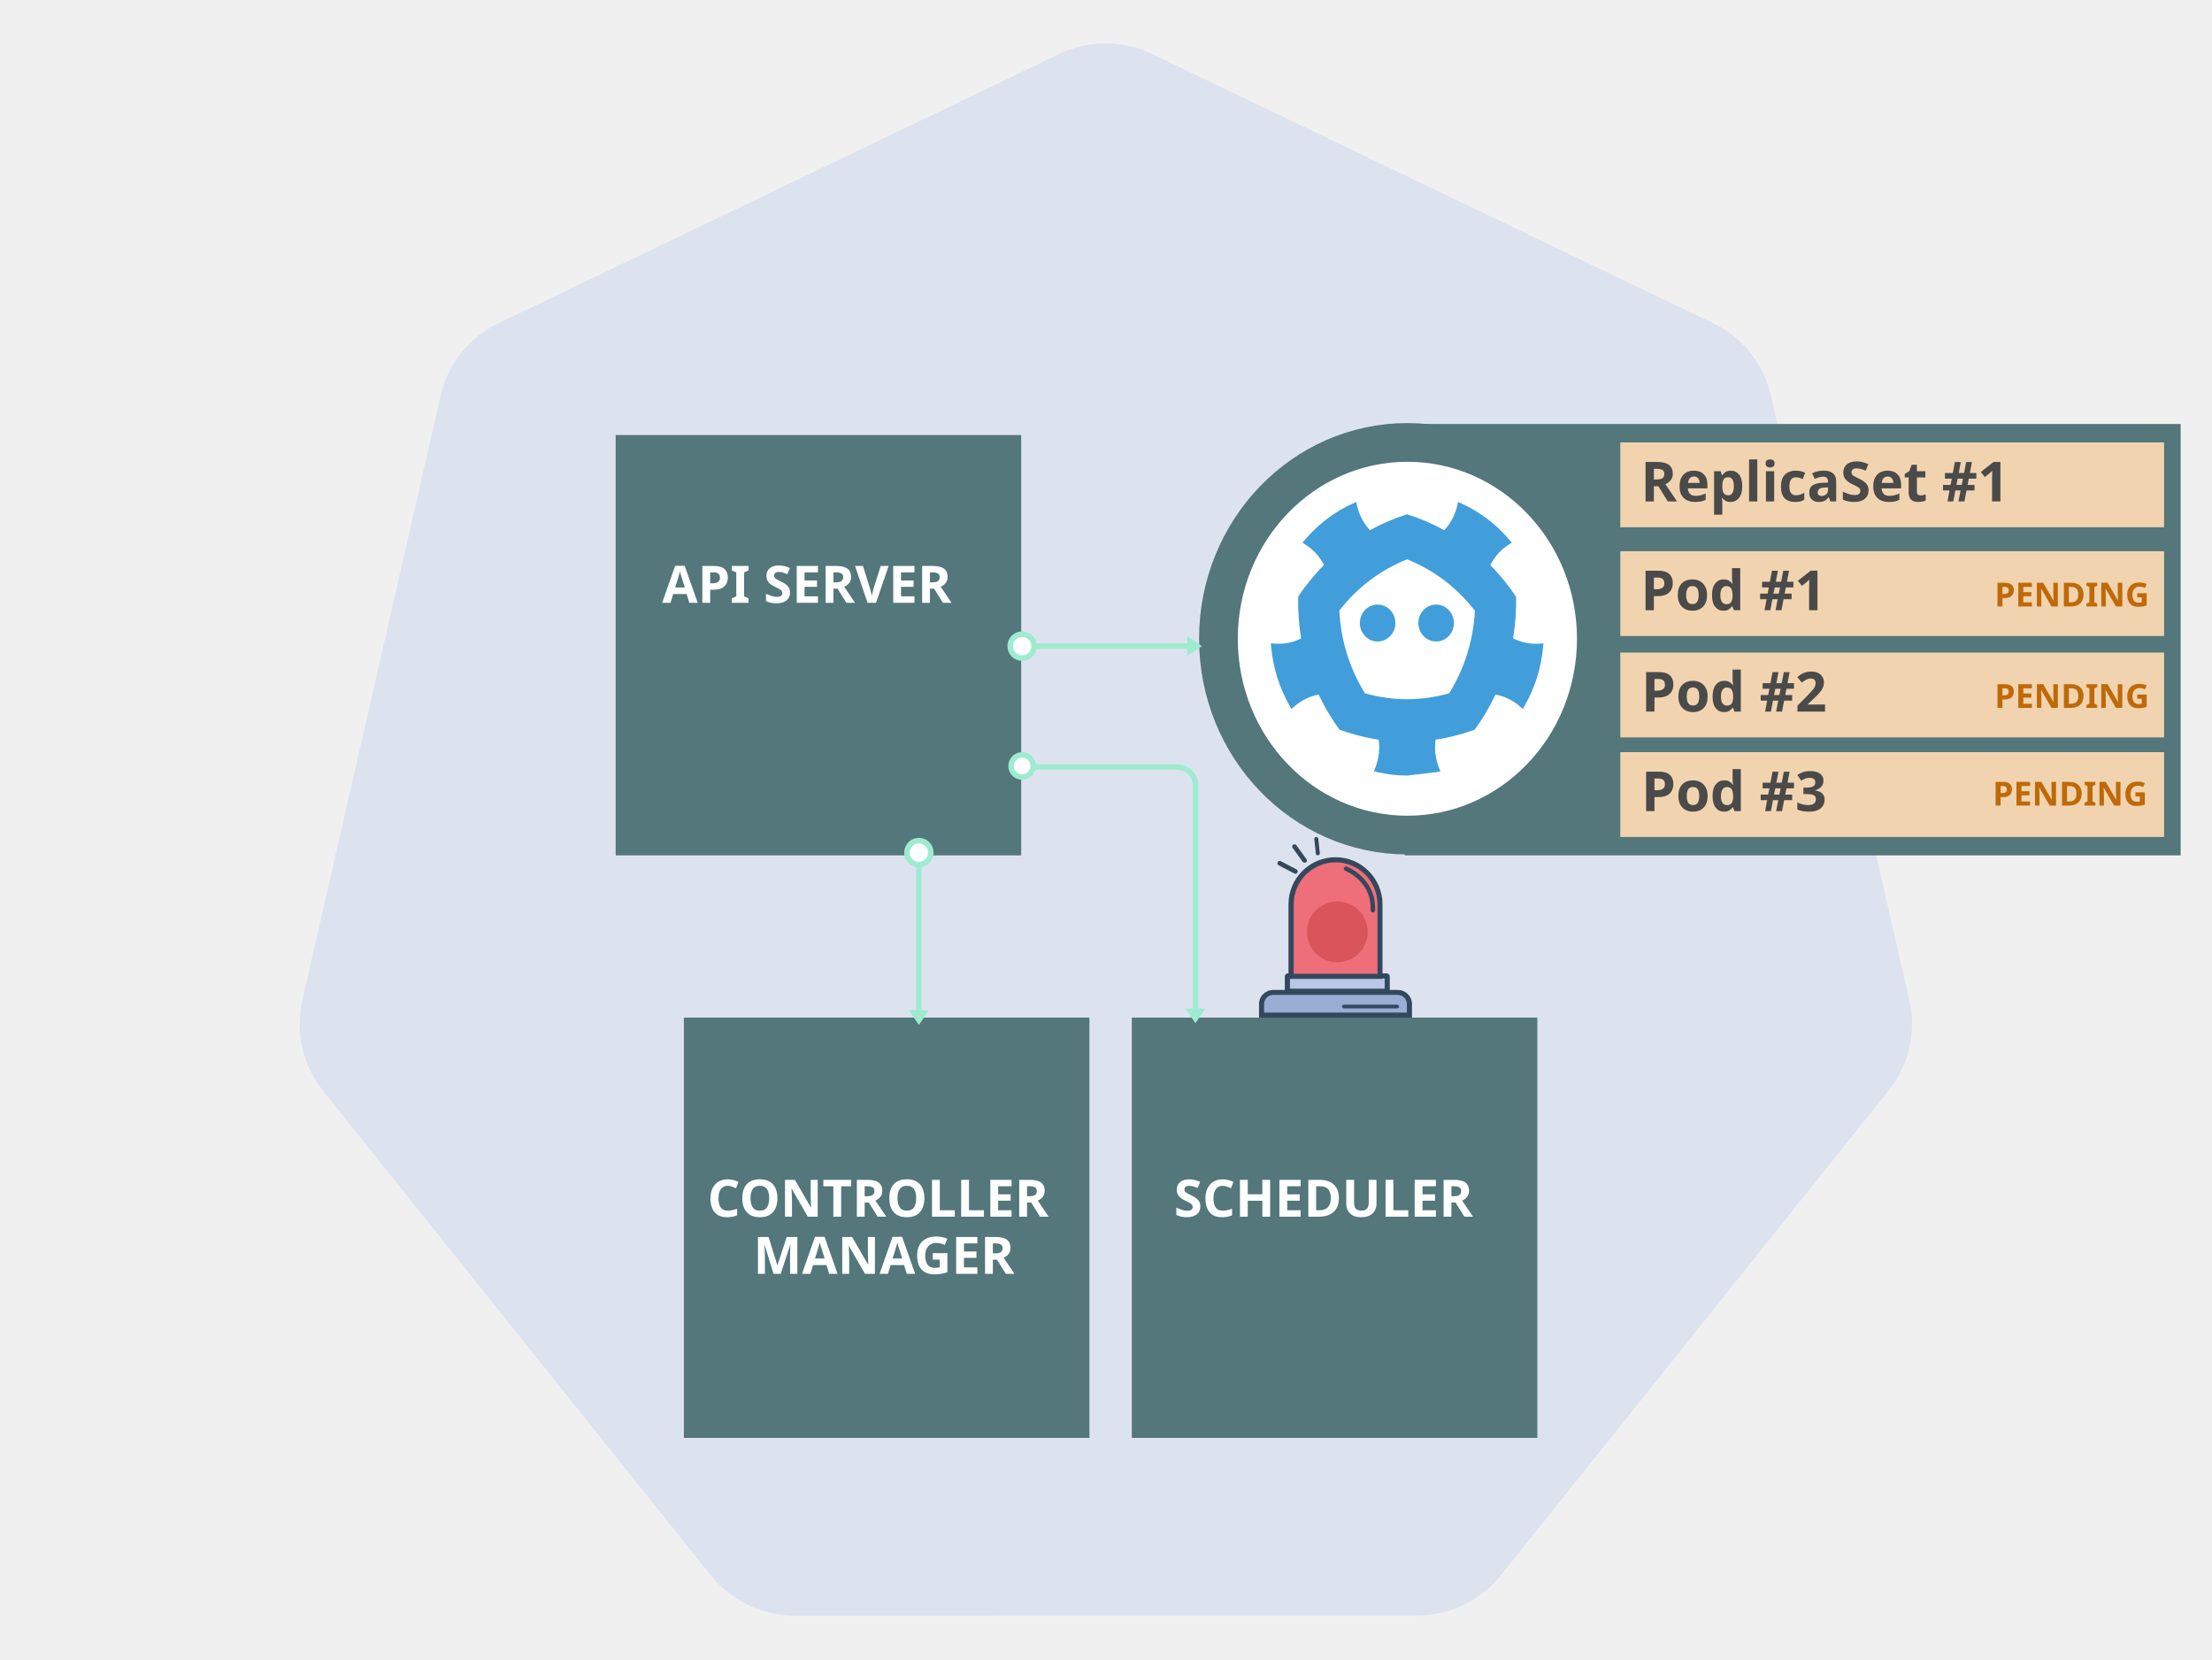
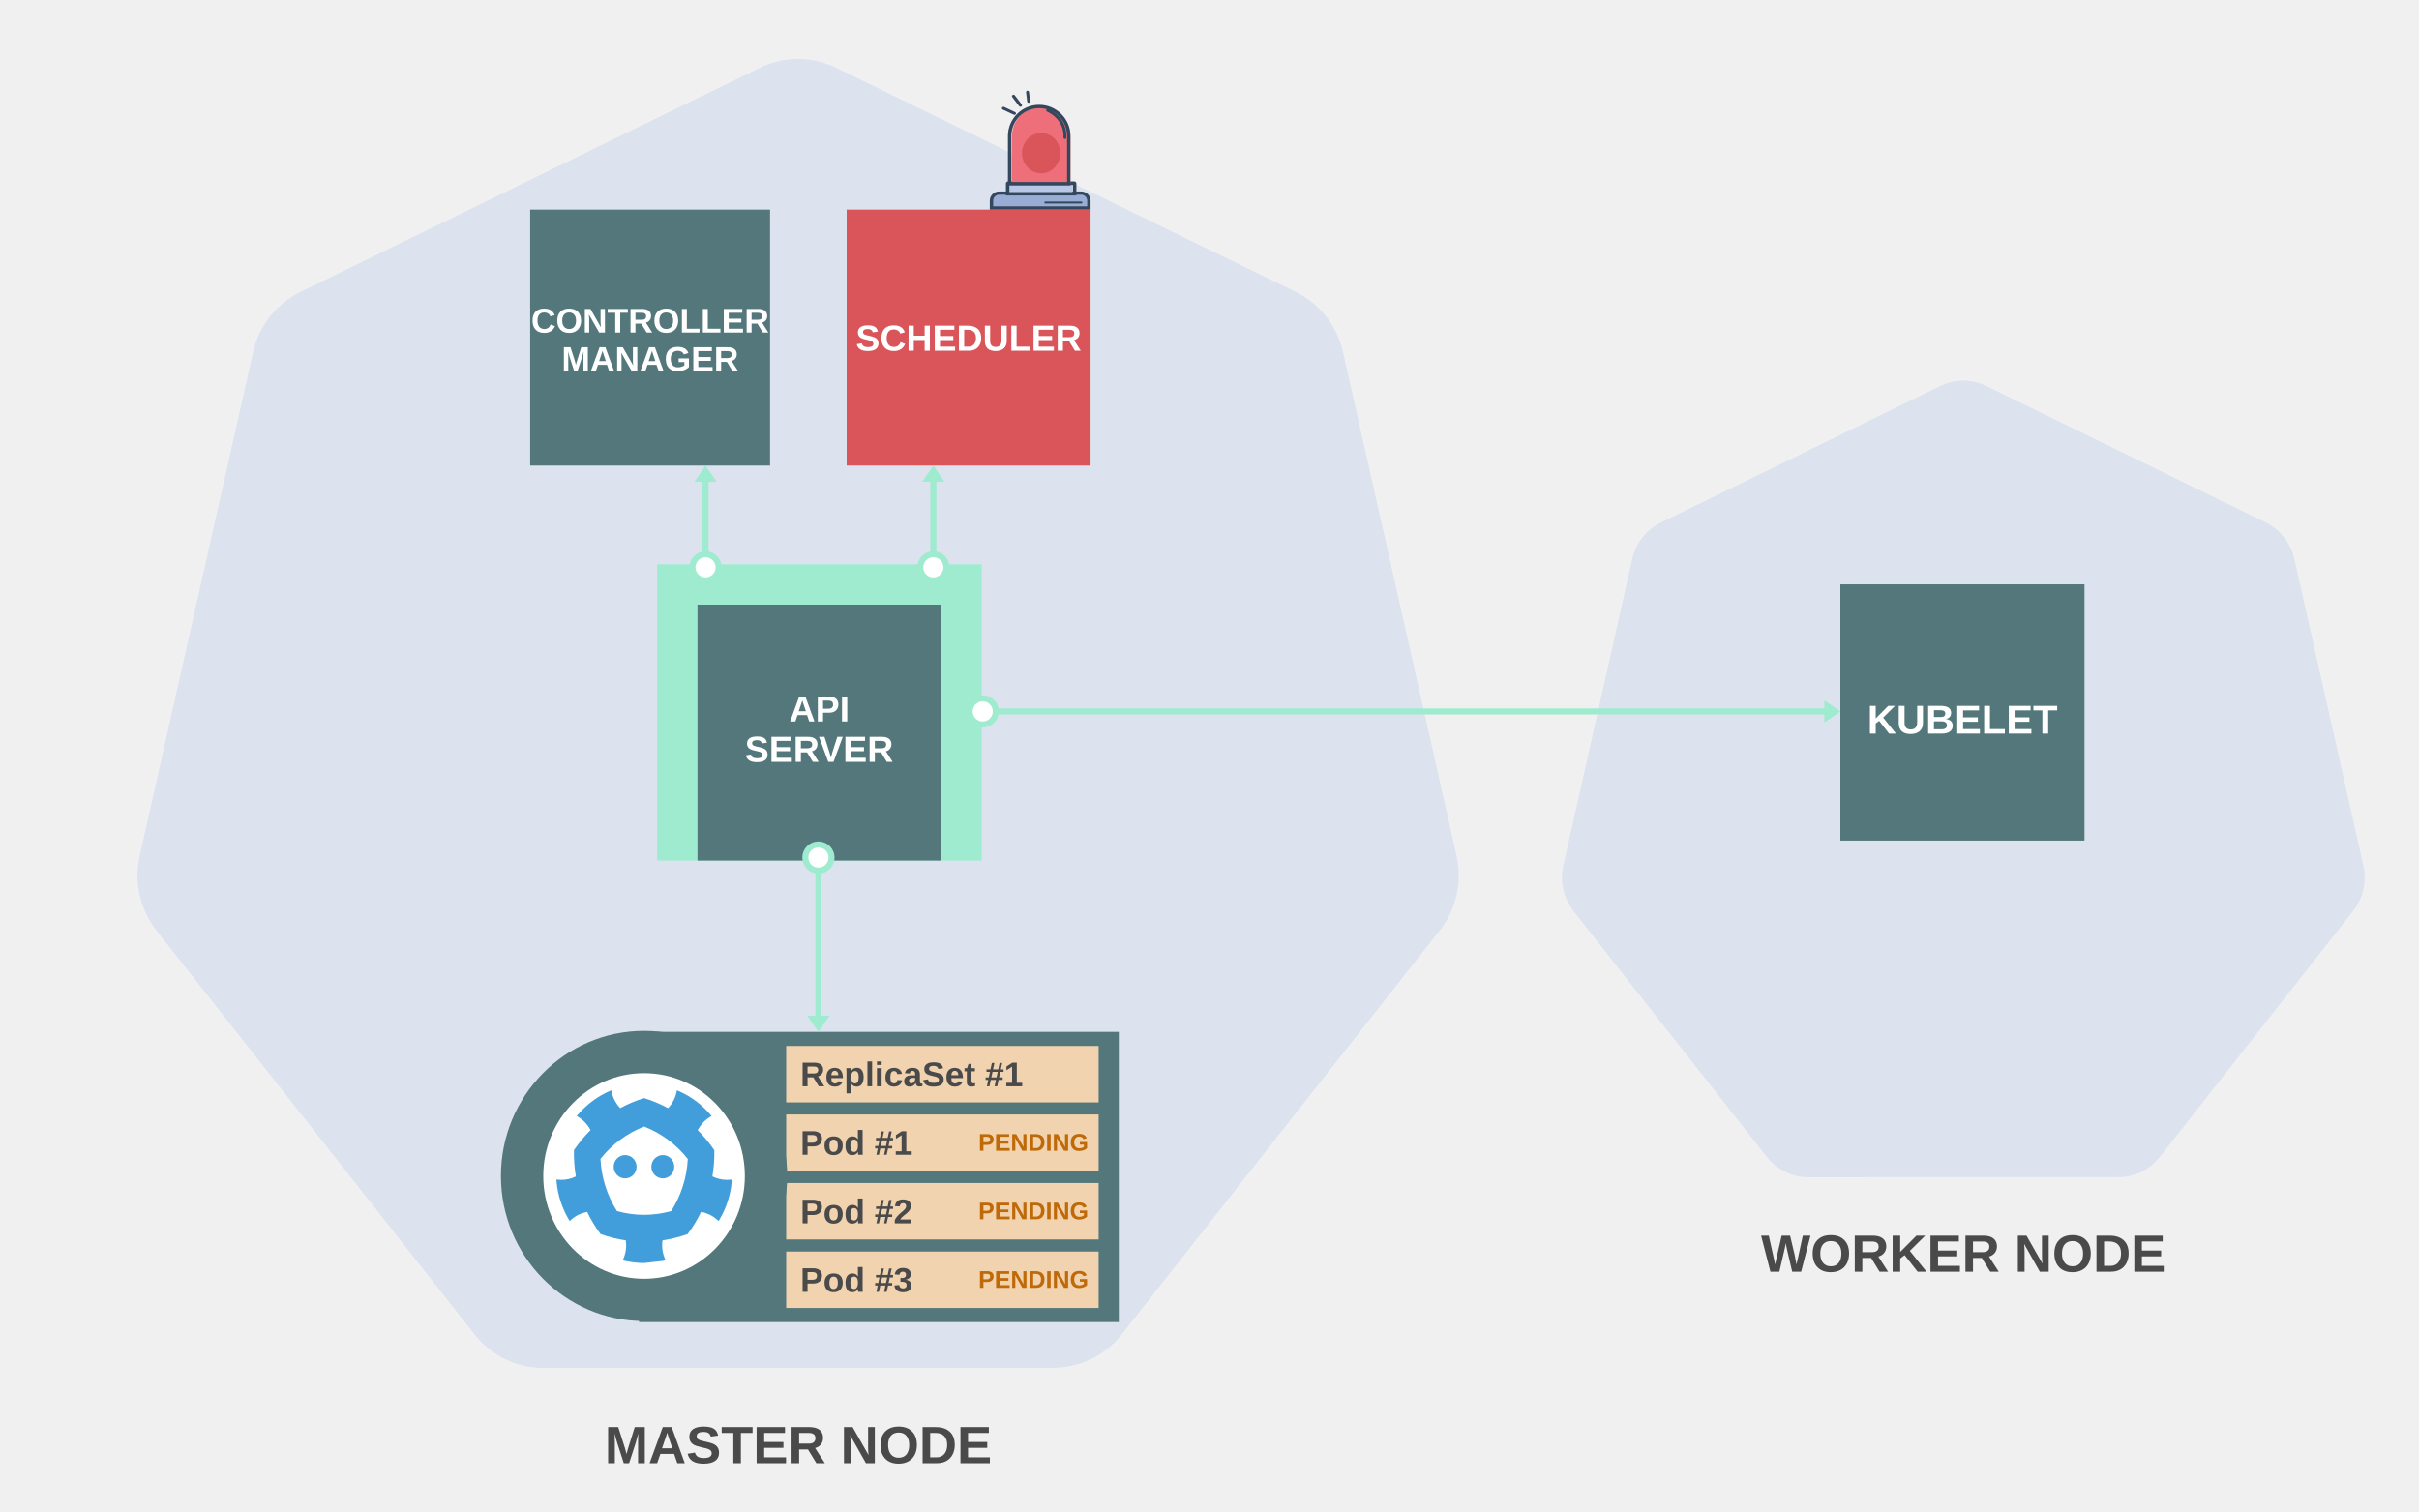
- <svg xmlns="http://www.w3.org/2000/svg" viewBox="0 0 1200 900">
-   <g fill="none" fill-rule="evenodd">
-     <path d="M596.87 23.327a58.347 58.347 0 0 0-22.3 5.67L270.265 175.106c-15.955 7.656-27.543 22.137-31.485 39.342l-75.073 328.196a57.834 57.834 0 0 0 7.9 44.466 57.999 57.999 0 0 0 3.309 4.615l210.626 263.16c11.045 13.793 27.79 21.825 45.496 21.821l337.773-.078c17.7.013 34.444-8.004 45.496-21.783l210.549-263.198a57.848 57.848 0 0 0 11.247-49.08l-75.19-328.197c-3.942-17.206-15.53-31.686-31.485-39.343L625.085 28.997a58.357 58.357 0 0 0-28.215-5.67z" opacity=".1" fill="#326CE5" fill-rule="nonzero" stroke="#FFF" stroke-width=".5" />
-     <path fill="#53777A" d="M371 552h220v228H371z" />
-     <text font-family="sans-serif" font-size="28" font-weight="bold" fill="#FFF" transform="translate(371 552)">
-       <tspan x="12.786" y="108">CONTROLLER</tspan>
-       <tspan x="37.669" y="139">MANAGER</tspan>
-     </text>
-     <path fill="#53777A" d="M614 552h220v228H614z" />
-     <text font-family="sans-serif" font-size="28" font-weight="bold" fill="#FFF" transform="translate(614 552)">
-       <tspan x="22.883" y="108">SCHEDULER</tspan>
-     </text>
-     <g transform="translate(683 454)" fill-rule="nonzero">
-       <path d="M82 96H2v-5.88C2 86.725 4.82 84 8.333 84h67.285c3.512 0 6.333 2.725 6.333 6.12V96H82z" fill="#99ADD5" />
-       <path d="M83 98H0v-7.378C0 86.42 3.475 83 7.744 83h67.512C79.526 83 83 86.42 83 90.622V98zM2.73 95.264h77.49v-4.69c0-2.688-2.234-4.887-4.964-4.887H7.744c-2.73 0-4.964 2.199-4.964 4.886v4.69h-.05z" fill="#34485D" />
-       <path fill="#B9C8E6" d="M15 76h54v8H15z" />
-       <path d="M71 85H14v-9.296c0-.974.801-1.704 1.753-1.704h53.444c1.002 0 1.753.779 1.753 1.704V85H71zm-54.195-2.677h51.39v-5.549h-51.39v5.549z" fill="#34485D" />
-       <path d="M41.975 12C28.732 12 18 22.763 18 36.045V75h48V36.045C65.95 22.763 55.218 12 41.975 12z" fill="#EE6F79" />
-       <path d="M67 77H16V36.518C16 22.446 27.438 11 41.5 11S67 22.446 67 36.518V77zm-48.227-2.775h45.504V36.518c0-12.536-10.2-22.743-22.727-22.743-12.528 0-22.728 10.207-22.728 22.743v37.707h-.05z" fill="#34485D" />
-       <circle fill="#D95559" cx="42.5" cy="51.5" r="16.5" />
-       <path d="M61.757 41h-.05c-.656-.05-1.21-.608-1.16-1.266.303-6.533-1.915-12.155-6.602-16.612-3.528-3.342-7.157-4.76-7.157-4.76-.605-.254-.958-.963-.706-1.57.252-.608.958-.963 1.563-.71.15.051 4.133 1.57 7.963 5.268 3.578 3.393 7.812 9.42 7.358 18.485-.05.659-.554 1.165-1.21 1.165zM31.906 10a1.103 1.103 0 0 1-1.083-1.01l-.811-7.689c-.09-.625.36-1.201.947-1.297.586-.048 1.127.384 1.218 1.009l.811 7.69c.09.624-.36 1.2-.947 1.297h-.135zM19.79 20c-.205 0-.36-.053-.565-.158l-8.53-4.437c-.616-.317-.873-1.109-.564-1.69.308-.634 1.079-.898 1.644-.58l8.53 4.436c.616.316.873 1.109.564 1.69-.154.475-.616.739-1.079.739zm4.945-6c-.413 0-.774-.201-1.032-.504l-5.47-7.556c-.413-.554-.258-1.31.31-1.712.567-.403 1.341-.252 1.754.302l5.47 7.556c.413.554.258 1.31-.31 1.713-.206.1-.464.201-.722.201zm50.058 79h-28.59c-.65 0-1.203-.458-1.203-1s.552-1 1.204-1h28.59c.651 0 1.203.458 1.203 1 .05.542-.502 1-1.204 1z" fill="#34485D" />
+ <svg xmlns="http://www.w3.org/2000/svg" width="1200px" height="750px" viewBox="0 0 1200 750" version="1.1">
+   <g id="schedule-pods-4" stroke="none" stroke-width="1" fill="none" fill-rule="evenodd">
+     <g id="Kubernetes-background" opacity="0.1" transform="translate(67, 28)" fill="#326CE5" fill-rule="nonzero" stroke="#FFFFFF" stroke-width="0.5">
+       <path d="M326.654,1.011 C320.855,1.309 315.173,2.777 309.941,5.33 L81.887,116.618 C69.93,122.45 61.246,133.479 58.291,146.585 L2.029,396.566 C-0.596,408.202 1.54,420.419 7.95,430.434 C8.719,431.646 9.546,432.819 10.429,433.949 L168.279,634.393 C176.556,644.9 189.105,651.017 202.375,651.015 L455.512,650.955 C468.777,650.965 481.326,644.859 489.608,634.363 L647.4,433.89 C655.681,423.378 658.784,409.617 655.829,396.506 L599.479,146.525 C596.525,133.42 587.84,122.39 575.883,116.558 L347.8,5.33 C341.22,2.119 333.948,0.634 326.654,1.011 Z" id="path3055" />
    </g>
-     <path fill="#53777A" d="M334 236h220v228H334z" />
-     <text font-family="sans-serif" font-size="28" font-weight="bold" fill="#FFF" transform="translate(334 236)">
-       <tspan x="25.2" y="91">API SERVER</tspan>
-     </text>
-     <path fill="#53777A" d="M762 230h421v234H762z" />
-     <path fill="#F1D4AF" d="M879 240h295v46H879z" />
-     <text font-family="sans-serif" font-size="30" font-weight="bold" fill="#4A4A4A" transform="translate(879 240)">
-       <tspan x="11" y="32">ReplicaSet #1</tspan>
-     </text>
-     <path fill="#F1D4AF" d="M879 299h295v46H879z" />
-     <text font-family="sans-serif" font-size="30" font-weight="bold" fill="#4A4A4A" transform="translate(879 299)">
-       <tspan x="11" y="32">Pod #1</tspan>
-     </text>
-     <text font-family="sans-serif" font-size="18" font-weight="bold" fill="#BF6908" transform="translate(879 299)">
-       <tspan x="202.989" y="30">PENDING</tspan>
-     </text>
-     <g>
-       <path fill="#F1D4AF" d="M879 354h295v46H879z" />
-       <text font-family="sans-serif" font-size="30" font-weight="bold" fill="#4A4A4A" transform="translate(879 354)">
-         <tspan x="11.318" y="32">Pod #2</tspan>
-       </text>
-       <text font-family="sans-serif" font-size="18" font-weight="bold" fill="#BF6908" transform="translate(879 354)">
-         <tspan x="202.989" y="30">PENDING</tspan>
+     <rect id="Rectangle" fill="#9EEBCF" x="326" y="280" width="161" height="147" />
+     <g id="Group-3" transform="translate(346, 300)">
+       <polygon id="Rectangle" fill="#53777A" points="0 0 121 0 121 127 0 127" />
+       <text id="API-SERVER" font-family="Arial-BoldMT, Arial" font-size="18" font-weight="bold" fill="#FFFFFF">
+         <tspan x="45.497" y="58">API</tspan>
+         <tspan x="23.489" y="78">SERVER</tspan>
      </text>
    </g>
-     <g>
-       <path fill="#F1D4AF" d="M879 408h295v46H879z" />
-       <text font-family="sans-serif" font-size="30" font-weight="bold" fill="#4A4A4A" transform="translate(879 408)">
-         <tspan x="11.318" y="32">Pod #3</tspan>
-       </text>
-       <text font-family="sans-serif" font-size="18" font-weight="bold" fill="#BF6908" transform="translate(879 408)">
-         <tspan x="201.989" y="29">PENDING</tspan>
+     <g id="Kubernetes-background" opacity="0.1" transform="translate(774, 188)" fill="#326CE5" fill-rule="nonzero" stroke="#FFFFFF" stroke-width="0.5">
+       <path d="M198.574,0.615 C195.049,0.797 191.594,1.691 188.414,3.245 L49.78,71.008 C42.511,74.559 37.231,81.275 35.436,89.255 L1.233,241.467 C-0.362,248.552 0.936,255.991 4.833,262.09 C5.3,262.828 5.803,263.542 6.34,264.23 L102.297,386.279 C107.329,392.677 114.957,396.402 123.024,396.4 L276.907,396.364 C284.971,396.37 292.599,392.652 297.634,386.261 L393.556,264.194 C398.59,257.793 400.476,249.414 398.68,241.431 L364.425,89.218 C362.629,81.239 357.35,74.523 350.081,70.972 L211.428,3.245 C207.428,1.29 203.008,0.386 198.574,0.615 Z" id="path3055" />
+     </g>
+     <rect id="Rectangle-4" fill="#53777A" x="317" y="512" width="238" height="144" />
+     <g id="Group-6" transform="translate(390, 519)">
+       <rect id="Rectangle-3" fill="#F1D4AF" x="0" y="-2.27373675e-13" width="155" height="28" />
+       <text id="ReplicaSet-#1" font-family="Arial-BoldMT, Arial" font-size="17" font-weight="bold" fill="#4A4A4A">
+         <tspan x="7" y="20">ReplicaSet #1</tspan>
      </text>
    </g>
-     <g transform="translate(661 240)">
-       <ellipse stroke="#53777A" stroke-width="21" fill="#FFF" cx="102.5" cy="106.5" rx="102.5" ry="106.5" />
-       <g fill="#419EDA" fill-rule="nonzero">
-         <path d="M95.991 97.964c0 5.54-4.32 10.021-9.645 10.021-5.328 0-9.637-4.48-9.637-10.021 0-5.517 4.31-10.015 9.637-10.015 5.325 0 9.645 4.498 9.645 10.015zm12.46.002c0 5.54 4.321 10.021 9.646 10.021 5.323 0 9.64-4.48 9.64-10.021 0-5.519-4.317-10.017-9.64-10.017-5.325 0-9.646 4.498-9.646 10.017z" />
-         <path d="M174.201 109.144c-.694.06-1.392.088-2.133.088-4.3 0-8.473-1.047-12.237-2.967a122.139 122.139 0 0 0 1.647-22.492 115.84 115.84 0 0 0-14.01-17.25c2.285-4.45 5.661-8.279 9.876-10.993l1.81-1.163-1.41-1.652c-7.267-8.502-15.939-15.075-25.77-19.535l-1.963-.886-.497 2.153a29.169 29.169 0 0 1-6.988 13.18 109.635 109.635 0 0 0-20.19-8.645 109.729 109.729 0 0 0-20.158 8.626 29.162 29.162 0 0 1-6.963-13.149l-.5-2.153-1.954.883c-9.708 4.395-18.619 11.145-25.766 19.52l-1.415 1.657 1.808 1.162c4.202 2.705 7.57 6.51 9.85 10.936a116.328 116.328 0 0 0-13.985 17.184 122.228 122.228 0 0 0 1.606 22.646c-3.746 1.902-7.895 2.938-12.167 2.938-.75 0-1.451-.029-2.133-.088l-2.124-.168.199 2.204c1.04 11.148 4.372 21.751 9.908 31.518l1.08 1.906 1.622-1.43a27.301 27.301 0 0 1 13.132-6.392 117.827 117.827 0 0 0 11.24 19.021c6.83 2.483 13.948 4.336 21.298 5.438.705 5.051.144 10.275-1.774 15.106l-.809 2.046 2.08.476c5.325 1.217 10.698 1.837 15.958 1.837l15.954-1.837 2.082-.476-.811-2.05c-1.913-4.83-2.474-10.061-1.77-15.113 7.322-1.103 14.413-2.952 21.22-5.427a117.976 117.976 0 0 0 11.25-19.039 27.42 27.42 0 0 1 13.197 6.397l1.622 1.429 1.075-1.902c5.545-9.779 8.876-20.382 9.901-31.512l.2-2.2-2.088.168zm-49.032 26.94c-7.547 2.133-15.212 3.21-22.831 3.21-7.64 0-15.296-1.076-22.85-3.21a93.6 93.6 0 0 1-9.78-21.405c-2.347-7.511-3.722-15.38-4.12-23.483 4.878-6.267 10.426-11.757 16.555-16.379a87.172 87.172 0 0 1 20.195-11.408 87.526 87.526 0 0 1 20.155 11.385c6.153 4.646 11.725 10.178 16.627 16.485-.417 8.056-1.808 15.88-4.16 23.38a93.302 93.302 0 0 1-9.79 21.426z" />
+     <rect id="Rectangle-3" fill="#F1D4AF" x="390" y="553" width="155" height="28" />
+     <text id="Pod-#1" font-family="Arial-BoldMT, Arial" font-size="17" font-weight="bold" fill="#4A4A4A">
+       <tspan x="397" y="573">Pod #1</tspan>
+     </text>
+     <rect id="Rectangle-3" fill="#F1D4AF" x="390" y="587" width="155" height="28" />
+     <text id="Pod-#2" font-family="Arial-BoldMT, Arial" font-size="17" font-weight="bold" fill="#4A4A4A">
+       <tspan x="397" y="607">Pod #2</tspan>
+     </text>
+     <rect id="Rectangle-3" fill="#F1D4AF" x="390" y="621" width="155" height="28" />
+     <text id="Pod-#3" font-family="Arial-BoldMT, Arial" font-size="17" font-weight="bold" fill="#4A4A4A">
+       <tspan x="397" y="641">Pod #3</tspan>
+     </text>
+     <g id="Group-2" transform="translate(259, 522)">
+       <ellipse id="Oval" stroke="#53777A" stroke-width="21" fill="#FFFFFF" cx="60.5" cy="61.5" rx="60.5" ry="61.5" />
+       <g id="Group" transform="translate(17, 19)" fill="#419EDA" fill-rule="nonzero">
+         <path d="M39.79,37.922 C39.79,41.121 37.246,43.709 34.109,43.709 C30.971,43.709 28.433,41.122 28.433,37.922 C28.433,34.736 30.971,32.139 34.109,32.139 C37.246,32.139 39.79,34.736 39.79,37.922 Z" id="Shape" />
+         <path d="M47.129,37.923 C47.129,41.122 49.674,43.71 52.81,43.71 C55.946,43.71 58.488,41.123 58.488,37.923 C58.488,34.736 55.946,32.139 52.81,32.139 C49.674,32.139 47.129,34.736 47.129,37.923 Z" id="Shape" />
+         <path d="M85.856,44.378 C85.447,44.413 85.036,44.429 84.599,44.429 C82.066,44.429 79.609,43.824 77.392,42.716 C78.13,38.403 78.444,34.057 78.362,29.728 C75.958,26.186 73.211,22.844 70.11,19.766 C71.456,17.196 73.444,14.985 75.927,13.418 L76.993,12.746 L76.162,11.792 C71.883,6.883 66.775,3.087 60.984,0.512 L59.829,0 L59.535,1.243 C58.845,4.142 57.401,6.756 55.42,8.854 C51.611,6.792 47.632,5.125 43.528,3.862 C39.435,5.122 35.463,6.784 31.655,8.843 C29.682,6.748 28.242,4.14 27.554,1.25 L27.259,0.007 L26.108,0.517 C20.39,3.055 15.141,6.953 10.932,11.789 L10.098,12.746 L11.163,13.417 C13.638,14.979 15.622,17.176 16.965,19.732 C13.873,22.799 11.129,26.13 8.727,29.655 C8.634,33.983 8.932,38.36 9.674,42.733 C7.467,43.83 5.024,44.429 2.508,44.429 C2.066,44.429 1.653,44.413 1.251,44.378 L0,44.281 L0.117,45.554 C0.73,51.991 2.693,58.114 5.953,63.754 L6.589,64.855 L7.545,64.029 C9.759,62.116 12.434,60.849 15.279,60.338 C17.155,64.244 19.377,67.915 21.899,71.322 C25.923,72.756 30.115,73.826 34.444,74.463 C34.859,77.379 34.529,80.396 33.399,83.185 L32.923,84.367 L34.148,84.642 C37.284,85.345 40.449,85.702 43.547,85.702 L52.944,84.642 L54.17,84.367 L53.692,83.183 C52.566,80.394 52.235,77.373 52.65,74.456 C56.962,73.819 61.139,72.751 65.148,71.322 C67.672,67.912 69.896,64.239 71.775,60.328 C74.629,60.835 77.32,62.103 79.547,64.022 L80.503,64.847 L81.136,63.749 C84.402,58.102 86.364,51.979 86.968,45.552 L87.085,44.282 L85.856,44.378 Z M56.976,59.936 C52.531,61.168 48.016,61.789 43.528,61.789 C39.028,61.789 34.519,61.168 30.07,59.936 C27.629,56.072 25.699,51.933 24.31,47.575 C22.927,43.238 22.118,38.693 21.883,34.014 C24.756,30.395 28.024,27.225 31.634,24.556 C35.302,21.838 39.294,19.63 43.528,17.968 C47.756,19.63 51.74,21.835 55.4,24.542 C59.024,27.225 62.306,30.42 65.193,34.061 C64.947,38.714 64.128,43.232 62.743,47.563 C61.357,51.919 59.421,56.072 56.976,59.936 Z" id="Shape" />
      </g>
    </g>
-     <g transform="translate(554 343)" fill-rule="nonzero">
-       <path fill="#9EEBCF" d="M0 6h96v3H0z" />
-       <circle stroke="#9EEBCF" stroke-width="3" fill="#FFF" cx=".5" cy="7.5" r="6.5" />
-       <path fill="#9EEBCF" d="M98 7.5L90 13V2z" />
+     <g id="right-arrow" transform="translate(699, 353) scale(1, -1) translate(-699, -353) translate(487, 340)" fill-rule="nonzero">
+       <polygon id="Line" fill="#9EEBCF" points="0 11.5 415.295 11.5 424 11.5 424 14.5 0 14.5" />
+       <circle id="Base" stroke="#9EEBCF" stroke-width="3" fill="#FFFFFF" cx="0.5" cy="13" r="6.5" />
+       <polygon id="Tip" fill="#9EEBCF" points="426 13 418 18.5 418 7.5" />
    </g>
-     <g transform="translate(554 415)">
-       <path d="M.011 1.045h84.55c5.522 0 10 4.477 10 10v125.97" stroke="#9EEBCF" stroke-width="3" />
-       <circle stroke="#9EEBCF" stroke-width="3" fill="#FFF" cx=".5" cy=".5" r="6" />
-       <path fill="#9EEBCF" d="M94.5 140l-5.5-8h11z" />
+     <polygon id="Rectangle" fill="#D95559" points="420 104 541 104 541 231 420 231" />
+     <polygon id="Rectangle" fill="#53777A" points="913 290 1034 290 1034 417 913 417" />
+     <polygon id="Rectangle" fill="#53777A" points="913 290 1034 290 1034 417 913 417" />
+     <text id="KUBELET" font-family="Arial-BoldMT, Arial" font-size="20" font-weight="bold" fill="#FFFFFF">
+       <tspan x="926.278" y="364">KUBELET</tspan>
+     </text>
+     <text id="MASTER-NODE" fill="#4A4A4A" font-family="Arial-BoldMT, Arial" font-size="26" font-weight="bold">
+       <tspan x="299.941" y="726">MASTER NODE</tspan>
+     </text>
+     <text id="WORKER-NODE" fill="#4A4A4A" font-family="Arial-BoldMT, Arial" font-size="26" font-weight="bold">
+       <tspan x="873.612" y="631">WORKER NODE</tspan>
+     </text>
+     <polygon id="Rectangle" fill="#53777A" points="263 104 382 104 382 231 263 231" />
+     <text id="CONTROLLER-MANAGER" font-family="Arial-BoldMT, Arial" font-size="17" font-weight="bold" fill="#FFFFFF">
+       <tspan x="263.477" y="165">CONTROLLER </tspan>
+       <tspan x="278.585" y="184">MANAGER</tspan>
+     </text>
+     <g id="down-arrow" transform="translate(402, 427)" fill-rule="nonzero">
+       <polygon id="Line" fill="#9EEBCF" points="5.5 -1 5.5 81 2.5 81 2.5 -1" />
+       <circle id="Base" stroke="#9EEBCF" stroke-width="3" fill="#FFFFFF" cx="4" cy="-1.5" r="6.5" />
+       <polygon id="Tip" fill="#9EEBCF" points="4 85 -1.5 77 9.5 77" />
    </g>
-     <g transform="translate(493 464)" fill-rule="nonzero">
-       <path fill="#9EEBCF" d="M7-1v89H4V-1z" />
-       <circle stroke="#9EEBCF" stroke-width="3" fill="#FFF" cx="5.5" cy="-1.5" r="6.5" />
-       <path fill="#9EEBCF" d="M5.5 92L0 84h11z" />
+     <g id="down-arrow" transform="translate(350, 257.5) scale(1, -1) translate(-350, -257.5) translate(346, 235)" fill-rule="nonzero">
+       <polygon id="Line" fill="#9EEBCF" points="5.5 -1 5.5 45 2.5 45 2.5 -1" />
+       <circle id="Base" stroke="#9EEBCF" stroke-width="3" fill="#FFFFFF" cx="4" cy="-1.5" r="6.5" />
+       <polygon id="Tip" fill="#9EEBCF" points="4 49 -1.5 41 9.5 41" />
    </g>
+     <g id="down-arrow" transform="translate(463, 257.5) scale(1, -1) translate(-463, -257.5) translate(459, 235)" fill-rule="nonzero">
+       <polygon id="Line" fill="#9EEBCF" points="5.5 -1 5.5 45 2.5 45 2.5 -1" />
+       <circle id="Base" stroke="#9EEBCF" stroke-width="3" fill="#FFFFFF" cx="4" cy="-1.5" r="6.5" />
+       <polygon id="Tip" fill="#9EEBCF" points="4 49 -1.5 41 9.5 41" />
+     </g>
+     <text id="pending" font-family="Arial-BoldMT, Arial" font-size="12" font-weight="bold" fill="#BF6908">
+       <tspan x="485.326" y="571">PENDING</tspan>
+     </text>
+     <text id="pending" font-family="Arial-BoldMT, Arial" font-size="12" font-weight="bold" fill="#BF6908">
+       <tspan x="485.326" y="605">PENDING</tspan>
+     </text>
+     <text id="pending" font-family="Arial-BoldMT, Arial" font-size="12" font-weight="bold" fill="#BF6908">
+       <tspan x="485.326" y="639">PENDING</tspan>
+     </text>
+     <g id="Group" transform="translate(491, 45)" fill-rule="nonzero">
+       <path d="M49,58 L1,58 L1,54.08 C1,51.817 2.692,50 4.8,50 L45.171,50 C47.278,50 48.97,51.817 48.97,54.08 L48.97,58 L49,58 Z" id="Shape" fill="#99ADD5" />
+       <path d="M50,59 L0,59 L0,54.573 C0,52.052 2.093,50 4.665,50 L45.335,50 C47.907,50 50,52.052 50,54.573 L50,59 Z M1.645,57.358 L48.325,57.358 L48.325,54.544 C48.325,52.932 46.98,51.612 45.335,51.612 L4.665,51.612 C3.02,51.612 1.675,52.932 1.675,54.544 L1.675,57.358 L1.645,57.358 Z" id="Shape" fill="#34485D" />
+       <polygon id="Rectangle-path" fill="#B9C8E6" points="9 46 41 46 41 51 9 51" />
+       <path d="M43,52 L8,52 L8,46.084 C8,45.465 8.492,45 9.076,45 L41.893,45 C42.508,45 42.969,45.496 42.969,46.084 L42.969,52 L43,52 Z M9.722,50.296 L41.278,50.296 L41.278,46.765 L9.722,46.765 L9.722,50.296 Z" id="Shape" fill="#34485D" />
+       <path d="M25.485,8 L25.485,8 C17.484,8 11,14.492 11,22.503 L11,46 L40,46 L40,22.503 C39.97,14.492 33.486,8 25.485,8 Z" id="Shape" fill="#EE6F79" />
+       <path d="M40,47 L9,47 L9,22.465 C9,13.937 15.952,7 24.5,7 C33.048,7 40,13.937 40,22.465 L40,47 Z M10.685,45.318 L38.345,45.318 L38.345,22.465 C38.345,14.868 32.145,8.682 24.53,8.682 C16.916,8.682 10.716,14.868 10.716,22.465 L10.716,45.318 L10.685,45.318 Z" id="Shape" fill="#34485D" />
+       <ellipse id="Oval" fill="#D95559" cx="25.5" cy="31" rx="9.5" ry="10" />
+       <path d="M37.269,24 C37.269,24 37.239,24 37.239,24 C36.854,23.97 36.528,23.635 36.557,23.24 C36.735,19.32 35.431,15.947 32.673,13.273 C30.598,11.268 28.463,10.417 28.463,10.417 C28.108,10.265 27.9,9.84 28.048,9.475 C28.197,9.11 28.612,8.898 28.967,9.05 C29.056,9.08 31.399,9.992 33.652,12.21 C35.757,14.246 38.247,17.862 37.98,23.301 C37.951,23.696 37.654,24 37.269,24 Z" id="Shape" fill="#34485D" />
+       <path d="M19.271,6 C18.91,6 18.579,5.74 18.549,5.394 L18.008,0.781 C17.948,0.406 18.248,0.06 18.639,0.002 C19.03,-0.027 19.391,0.233 19.451,0.608 L19.992,5.221 C20.052,5.596 19.752,5.942 19.361,6 C19.331,6 19.301,6 19.271,6 Z" id="Shape" fill="#34485D" />
+       <path d="M12.23,12 C12.099,12 12.001,11.97 11.871,11.909 L6.443,9.374 C6.05,9.193 5.887,8.741 6.083,8.409 C6.279,8.047 6.77,7.896 7.129,8.077 L12.557,10.612 C12.95,10.793 13.113,11.246 12.917,11.577 C12.819,11.849 12.525,12 12.23,12 Z" id="Shape" fill="#34485D" />
+       <path d="M15.209,8 C14.951,8 14.725,7.879 14.564,7.698 L11.146,3.164 C10.888,2.832 10.985,2.378 11.339,2.137 C11.694,1.895 12.178,1.985 12.436,2.318 L15.854,6.852 C16.112,7.184 16.015,7.637 15.661,7.879 C15.532,7.94 15.37,8 15.209,8 Z" id="Shape" fill="#34485D" />
+       <path d="M45.26,56 L27.738,56 C27.338,56 27,55.771 27,55.5 C27,55.229 27.338,55 27.738,55 L45.26,55 C45.66,55 45.998,55.229 45.998,55.5 C46.029,55.771 45.691,56 45.26,56 Z" id="Shape" fill="#34485D" />
+     </g>
+     <text id="SCHEDULER" font-family="Arial-BoldMT, Arial" font-size="18" font-weight="bold" fill="#FFFFFF">
+       <tspan x="424.496" y="174">SCHEDULER</tspan>
+     </text>
  </g>
</svg>
